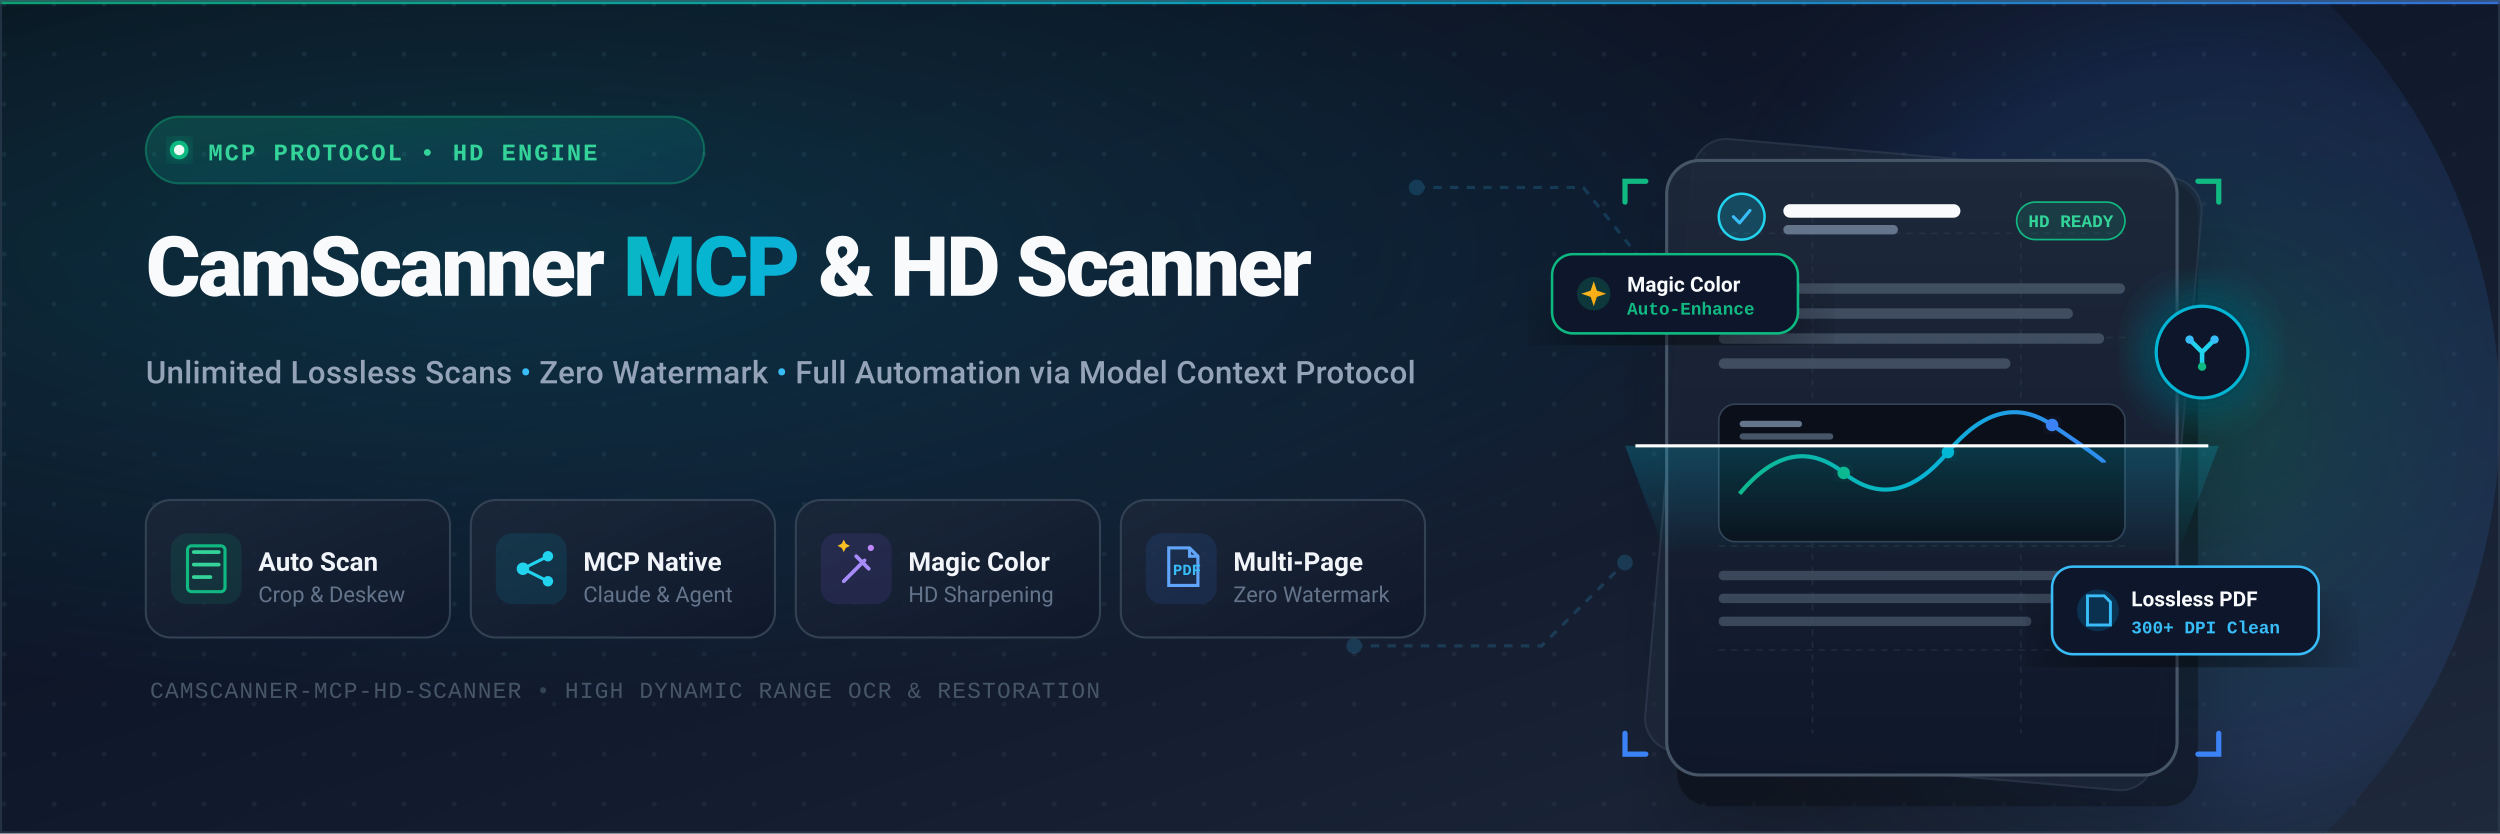
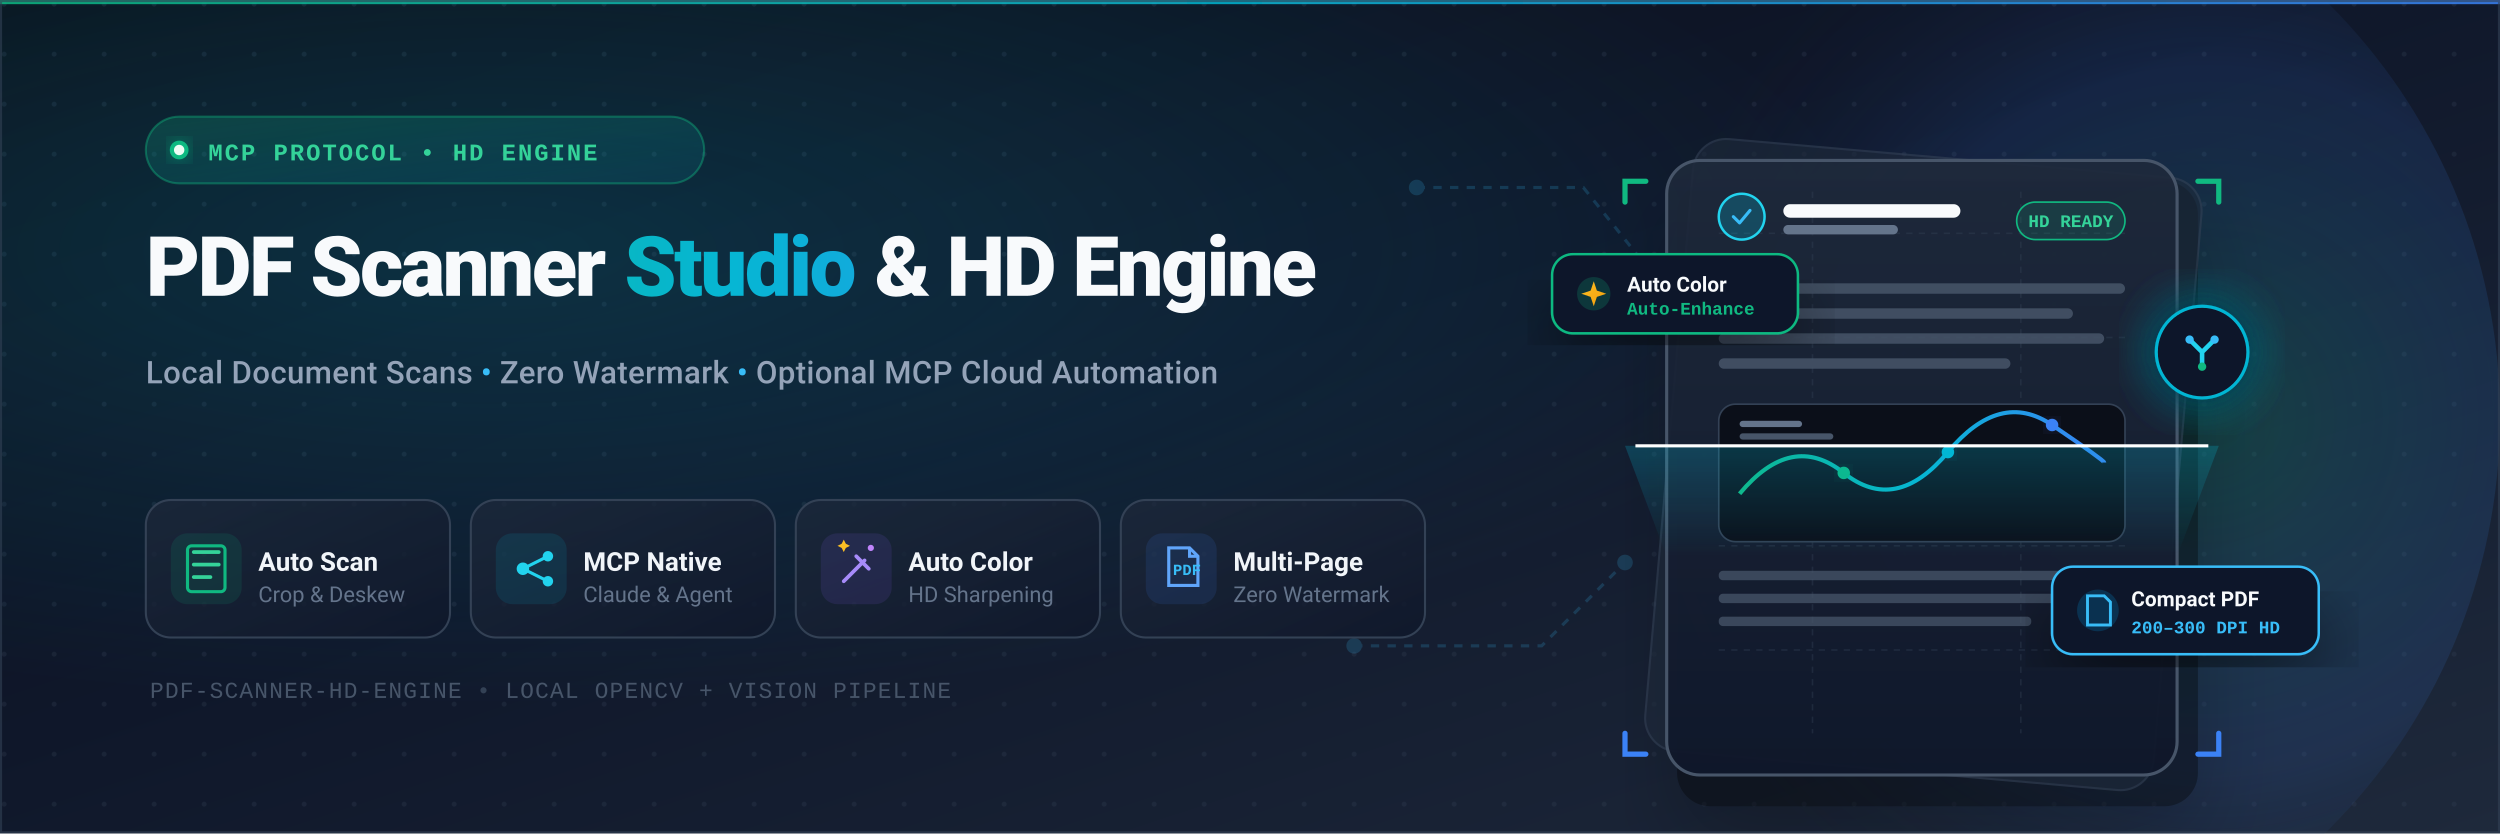
<svg xmlns="http://www.w3.org/2000/svg" viewBox="0 0 1200 400" width="1200" height="400">
  <defs>
    <linearGradient id="bgGradient" x1="0%" y1="0%" x2="100%" y2="100%">
      <stop offset="0%" stop-color="#0b0f19" />
      <stop offset="45%" stop-color="#0f172a" />
      <stop offset="100%" stop-color="#1e293b" />
    </linearGradient>
    <linearGradient id="primaryAccent" x1="0%" y1="0%" x2="100%" y2="0%">
      <stop offset="0%" stop-color="#10b981" />
      <stop offset="50%" stop-color="#06b6d4" />
      <stop offset="100%" stop-color="#3b82f6" />
    </linearGradient>
    <linearGradient id="badgeGrad" x1="0%" y1="0%" x2="100%" y2="100%">
      <stop offset="0%" stop-color="#10b981" stop-opacity="0.22" />
      <stop offset="100%" stop-color="#06b6d4" stop-opacity="0.1" />
    </linearGradient>
    <linearGradient id="scannerBeamGrad" x1="0%" y1="0%" x2="100%" y2="0%">
      <stop offset="0%" stop-color="#10b981" stop-opacity="0" />
      <stop offset="25%" stop-color="#10b981" stop-opacity="0.8" />
      <stop offset="50%" stop-color="#22d3ee" stop-opacity="1" />
      <stop offset="75%" stop-color="#3b82f6" stop-opacity="0.8" />
      <stop offset="100%" stop-color="#3b82f6" stop-opacity="0" />
    </linearGradient>
    <linearGradient id="scanLightArea" x1="0%" y1="0%" x2="0%" y2="100%">
      <stop offset="0%" stop-color="#06b6d4" stop-opacity="0.32" />
      <stop offset="100%" stop-color="#06b6d4" stop-opacity="0" />
    </linearGradient>
    <linearGradient id="docCardGrad" x1="0%" y1="0%" x2="0%" y2="100%">
      <stop offset="0%" stop-color="#1e293b" stop-opacity="0.9" />
      <stop offset="100%" stop-color="#0f172a" stop-opacity="0.95" />
    </linearGradient>
    <linearGradient id="featureCardGrad" x1="0%" y1="0%" x2="100%" y2="100%">
      <stop offset="0%" stop-color="#1e293b" stop-opacity="0.7" />
      <stop offset="100%" stop-color="#0f172a" stop-opacity="0.85" />
    </linearGradient>
    <linearGradient id="sparkleGrad" x1="0%" y1="0%" x2="100%" y2="100%">
      <stop offset="0%" stop-color="#fbbf24" />
      <stop offset="100%" stop-color="#f59e0b" />
    </linearGradient>
    <radialGradient id="glowLeft" cx="20%" cy="30%" r="55%">
      <stop offset="0%" stop-color="#06b6d4" stop-opacity="0.18" />
      <stop offset="100%" stop-color="#06b6d4" stop-opacity="0" />
    </radialGradient>
    <radialGradient id="glowRight" cx="75%" cy="50%" r="50%">
      <stop offset="0%" stop-color="#10b981" stop-opacity="0.22" />
      <stop offset="60%" stop-color="#3b82f6" stop-opacity="0.12" />
      <stop offset="100%" stop-color="#1e293b" stop-opacity="0" />
    </radialGradient>
    <filter id="softGlow" x="-20%" y="-20%" width="140%" height="140%">
      <feGaussianBlur stdDeviation="6" result="blur" />
      <feComposite in="SourceGraphic" in2="blur" operator="over" />
    </filter>
    <filter id="intenseGlow" x="-40%" y="-40%" width="180%" height="180%">
      <feGaussianBlur stdDeviation="10" result="blur1" />
      <feGaussianBlur stdDeviation="4" result="blur2" />
      <feMerge>
        <feMergeNode in="blur1" />
        <feMergeNode in="blur2" />
        <feMergeNode in="SourceGraphic" />
      </feMerge>
    </filter>
    <filter id="cardShadow" x="-10%" y="-10%" width="125%" height="125%">
      <feDropShadow dx="0" dy="16" stdDeviation="20" flood-color="#000000" flood-opacity="0.55" />
    </filter>
    <pattern id="gridDots" x="0" y="0" width="24" height="24" patternUnits="userSpaceOnUse">
      <circle cx="2" cy="2" r="1.2" fill="#334155" fill-opacity="0.3" />
    </pattern>
  </defs>
  <style>
    .font-title { font-family: system-ui, -apple-system, 'Segoe UI', Roboto, Helvetica, Arial, sans-serif; font-weight: 800; }
    .font-body { font-family: system-ui, -apple-system, 'Segoe UI', Roboto, Helvetica, Arial, sans-serif; }
    .font-mono { font-family: 'SF Mono', Consolas, 'Courier New', monospace; }
  </style>
  <rect width="1200" height="400" fill="url(#bgGradient)" />
  <rect width="1200" height="400" fill="url(#gridDots)" />
  <rect width="1200" height="400" fill="url(#glowLeft)" />
  <circle cx="920" cy="200" r="280" fill="url(#glowRight)" />
  <rect x="0" y="0" width="1200" height="2" fill="url(#primaryAccent)" filter="url(#softGlow)" opacity="0.85" />
  <g opacity="0.18" stroke="#38bdf8" stroke-width="1.5" fill="none">
    <path d="M 680 90 L 760 90 L 800 140" stroke-dasharray="4 4" />
    <path d="M 650 310 L 740 310 L 780 270" stroke-dasharray="4 4" />
    <circle cx="680" cy="90" r="3" fill="#38bdf8" />
    <circle cx="800" cy="140" r="3" fill="#38bdf8" />
    <circle cx="650" cy="310" r="3" fill="#38bdf8" />
    <circle cx="780" cy="270" r="3" fill="#38bdf8" />
  </g>
  <g transform="translate(70, 56)">
    <rect width="268" height="32" rx="16" fill="url(#badgeGrad)" stroke="#10b981" stroke-width="1" stroke-opacity="0.4" />
    <circle cx="16" cy="16" r="4.5" fill="#10b981" filter="url(#softGlow)" />
    <circle cx="16" cy="16" r="2.5" fill="#ecfdf5" />
    <text x="30" y="21" fill="#34d399" class="font-mono" font-size="11.5" font-weight="700" letter-spacing="0.08em">MCP PROTOCOL • HD ENGINE</text>
  </g>
  <g transform="translate(70, 142)">
    <text class="font-title" font-size="40" fill="#f8fafc" letter-spacing="-0.03em">
-       CamScanner <tspan fill="url(#primaryAccent)">MCP</tspan> &amp; HD Scanner
+       PDF Scanner <tspan fill="url(#primaryAccent)">Studio</tspan> &amp; HD Engine
    </text>
  </g>
  <g transform="translate(70, 184)">
    <text class="font-body" font-size="15" font-weight="500" fill="#94a3b8" letter-spacing="0.01em">
-       Unlimited Lossless Scans <tspan fill="#38bdf8">•</tspan> Zero Watermark <tspan fill="#38bdf8">•</tspan> Full Automation via Model Context Protocol
+       Local Document Scans <tspan fill="#38bdf8">•</tspan> Zero Watermark <tspan fill="#38bdf8">•</tspan> Optional MCP Cloud Automation
    </text>
  </g>
  <g transform="translate(70, 240)">
    <g transform="translate(0, 0)">
      <rect width="146" height="66" rx="12" fill="url(#featureCardGrad)" stroke="#334155" stroke-width="1" />
      <rect x="12" y="16" width="34" height="34" rx="8" fill="#10b981" fill-opacity="0.12" />
      <path d="M 23 25 L 35 25 M 23 31 L 35 31 M 23 37 L 31 37" stroke="#34d399" stroke-width="1.8" stroke-linecap="round" />
      <rect x="20" y="22" width="18" height="22" rx="2" stroke="#10b981" stroke-width="1.5" fill="none" />
      <text x="54" y="34" fill="#f1f5f9" class="font-body" font-size="12.5" font-weight="700">Auto Scan</text>
      <text x="54" y="49" fill="#64748b" class="font-body" font-size="10.5">Crop &amp; Deskew</text>
    </g>
    <g transform="translate(156, 0)">
      <rect width="146" height="66" rx="12" fill="url(#featureCardGrad)" stroke="#334155" stroke-width="1" />
      <rect x="12" y="16" width="34" height="34" rx="8" fill="#06b6d4" fill-opacity="0.12" />
      <circle cx="25" cy="33" r="3" fill="#22d3ee" />
      <circle cx="37" cy="27" r="2.5" fill="#22d3ee" />
      <circle cx="37" cy="39" r="2.5" fill="#22d3ee" />
      <line x1="25" y1="33" x2="37" y2="27" stroke="#22d3ee" stroke-width="1.5" />
      <line x1="25" y1="33" x2="37" y2="39" stroke="#22d3ee" stroke-width="1.5" />
      <text x="54" y="34" fill="#f1f5f9" class="font-body" font-size="12.5" font-weight="700">MCP Native</text>
      <text x="54" y="49" fill="#64748b" class="font-body" font-size="10.5">Claude &amp; Agent</text>
    </g>
    <g transform="translate(312, 0)">
      <rect width="146" height="66" rx="12" fill="url(#featureCardGrad)" stroke="#334155" stroke-width="1" />
      <rect x="12" y="16" width="34" height="34" rx="8" fill="#8b5cf6" fill-opacity="0.12" />
      <path d="M 23 39 L 33 29 M 29 27 L 35 33" stroke="#a78bfa" stroke-width="1.8" stroke-linecap="round" />
      <path d="M 23 25 L 24 23 L 26 22 L 24 21 L 23 19 L 22 21 L 20 22 L 22 23 Z" fill="#fbbf24" />
      <circle cx="36" cy="23" r="1.5" fill="#c084fc" />
-       <text x="54" y="34" fill="#f1f5f9" class="font-body" font-size="12.5" font-weight="700">Magic Color</text>
+       <text x="54" y="34" fill="#f1f5f9" class="font-body" font-size="12.5" font-weight="700">Auto Color</text>
      <text x="54" y="49" fill="#64748b" class="font-body" font-size="10.5">HD Sharpening</text>
    </g>
    <g transform="translate(468, 0)">
      <rect width="146" height="66" rx="12" fill="url(#featureCardGrad)" stroke="#334155" stroke-width="1" />
      <rect x="12" y="16" width="34" height="34" rx="8" fill="#3b82f6" fill-opacity="0.12" />
      <path d="M 23 23 H 33 L 37 27 V 41 H 23 Z" stroke="#60a5fa" stroke-width="1.5" fill="none" />
      <path d="M 33 23 V 27 H 37" fill="none" stroke="#60a5fa" stroke-width="1.5" />
      <text x="25" y="36" fill="#38bdf8" class="font-mono" font-size="7.5" font-weight="800">PDF</text>
      <text x="54" y="34" fill="#f1f5f9" class="font-body" font-size="12.5" font-weight="700">Multi-Page</text>
      <text x="54" y="49" fill="#64748b" class="font-body" font-size="10.5">Zero Watermark</text>
    </g>
  </g>
  <g transform="translate(72, 335)">
    <text class="font-mono" font-size="11" fill="#475569" letter-spacing="0.05em">
-       CAMSCANNER-MCP-HD-SCANNER <tspan fill="#334155">•</tspan> HIGH DYNAMIC RANGE OCR &amp; RESTORATION
+       PDF-SCANNER-HD-ENGINE <tspan fill="#334155">•</tspan> LOCAL OPENCV + VISION PIPELINE
    </text>
  </g>
  <g transform="translate(730, 42)">
    <rect x="75" y="45" width="250" height="300" rx="16" fill="#000000" opacity="0.4" filter="url(#cardShadow)" />
    <g transform="rotate(5 210 190)">
      <rect x="70" y="35" width="245" height="295" rx="16" fill="#1e293b" stroke="#334155" stroke-width="1" opacity="0.6" />
    </g>
    <rect x="70" y="35" width="245" height="295" rx="16" fill="url(#docCardGrad)" stroke="#475569" stroke-width="1.5" />
    <g stroke="#334155" stroke-width="0.75" opacity="0.4" stroke-dasharray="3 3">
      <line x1="95" y1="70" x2="290" y2="70" />
      <line x1="95" y1="120" x2="290" y2="120" />
      <line x1="95" y1="170" x2="290" y2="170" />
      <line x1="95" y1="220" x2="290" y2="220" />
      <line x1="95" y1="270" x2="290" y2="270" />
      <line x1="140" y1="50" x2="140" y2="310" />
      <line x1="240" y1="50" x2="240" y2="310" />
    </g>
    <circle cx="106" cy="62" r="11" fill="#06b6d4" fill-opacity="0.25" stroke="#22d3ee" stroke-width="1.2" />
    <path d="M 102 62 L 105 65 L 110 59" stroke="#38bdf8" stroke-width="1.5" fill="none" stroke-linecap="round" stroke-linejoin="round" />
    <rect x="126" y="56" width="85" height="6.5" rx="3.25" fill="#f8fafc" />
    <rect x="126" y="66" width="55" height="4.5" rx="2.25" fill="#64748b" />
    <rect x="238" y="55" width="52" height="18" rx="9" fill="#10b981" fill-opacity="0.15" stroke="#10b981" stroke-width="0.8" />
    <text x="264" y="67" fill="#34d399" class="font-mono" font-size="8.5" font-weight="700" text-anchor="middle">HD READY</text>
    <g fill="#475569" opacity="0.85">
      <rect x="95" y="94" width="195" height="5" rx="2.5" />
      <rect x="95" y="106" width="170" height="5" rx="2.5" />
      <rect x="95" y="118" width="185" height="5" rx="2.5" />
      <rect x="95" y="130" width="140" height="5" rx="2.5" />
    </g>
    <rect x="95" y="152" width="195" height="66" rx="8" fill="#0b0f19" stroke="#334155" stroke-width="0.8" />
    <path d="M 105 195 Q 130 165, 155 185 T 205 175 T 255 162 T 280 180" fill="none" stroke="url(#primaryAccent)" stroke-width="2" />
    <circle cx="155" cy="185" r="3" fill="#10b981" filter="url(#softGlow)" />
    <circle cx="205" cy="175" r="3" fill="#06b6d4" filter="url(#softGlow)" />
    <circle cx="255" cy="162" r="3" fill="#3b82f6" filter="url(#softGlow)" />
    <rect x="105" y="160" width="30" height="3" rx="1.5" fill="#64748b" />
    <rect x="105" y="166" width="45" height="3" rx="1.5" fill="#475569" />
    <g fill="#475569" opacity="0.75">
      <rect x="95" y="232" width="195" height="4.5" rx="2" />
      <rect x="95" y="243" width="180" height="4.5" rx="2" />
      <rect x="95" y="254" width="150" height="4.5" rx="2" />
    </g>
    <polygon points="50,172 335,172 315,225 70,225" fill="url(#scanLightArea)" opacity="0.75" />
    <line x1="45" y1="172" x2="340" y2="172" stroke="url(#scannerBeamGrad)" stroke-width="3.5" filter="url(#intenseGlow)" />
    <line x1="55" y1="172" x2="330" y2="172" stroke="#ffffff" stroke-width="1.5" />
    <path d="M 60 45 L 50 45 L 50 55" stroke="#10b981" stroke-width="2.5" fill="none" stroke-linecap="round" />
    <path d="M 325 45 L 335 45 L 335 55" stroke="#10b981" stroke-width="2.5" fill="none" stroke-linecap="round" />
    <path d="M 50 310 L 50 320 L 60 320" stroke="#3b82f6" stroke-width="2.5" fill="none" stroke-linecap="round" />
    <path d="M 335 310 L 335 320 L 325 320" stroke="#3b82f6" stroke-width="2.5" fill="none" stroke-linecap="round" />
    <g transform="translate(15, 80)">
      <rect width="118" height="38" rx="10" fill="#0f172a" stroke="#10b981" stroke-width="1.2" filter="url(#cardShadow)" />
      <circle cx="20" cy="19" r="8" fill="#10b981" fill-opacity="0.2" />
      <path d="M 20 13 L 21.5 17.5 L 26 19 L 21.5 20.5 L 20 25 L 18.5 20.5 L 14 19 L 18.5 17.5 Z" fill="url(#sparkleGrad)" />
-       <text x="36" y="18" fill="#f8fafc" class="font-body" font-size="10" font-weight="700">Magic Color</text>
+       <text x="36" y="18" fill="#f8fafc" class="font-body" font-size="10" font-weight="700">Auto Color</text>
      <text x="36" y="29" fill="#10b981" class="font-mono" font-size="8.5" font-weight="600">Auto-Enhance</text>
    </g>
    <g transform="translate(255, 230)">
      <rect width="128" height="42" rx="10" fill="#0f172a" stroke="#38bdf8" stroke-width="1.2" filter="url(#cardShadow)" />
      <circle cx="22" cy="21" r="10" fill="#0284c7" fill-opacity="0.25" />
      <path d="M 17 14 H 25 L 28 17 V 28 H 17 Z" stroke="#38bdf8" stroke-width="1.4" fill="none" />
-       <text x="38" y="19" fill="#f8fafc" class="font-body" font-size="10" font-weight="700">Lossless PDF</text>
-       <text x="38" y="32" fill="#38bdf8" class="font-mono" font-size="8.5" font-weight="600">300+ DPI Clean</text>
+       <text x="38" y="19" fill="#f8fafc" class="font-body" font-size="10" font-weight="700">Compact PDF</text>
+       <text x="38" y="32" fill="#38bdf8" class="font-mono" font-size="8.5" font-weight="600">200–300 DPI HD</text>
    </g>
    <g transform="translate(305, 105)">
      <circle cx="22" cy="22" r="22" fill="#0f172a" stroke="#06b6d4" stroke-width="1.5" filter="url(#intenseGlow)" />
      <path d="M 16 16 L 22 22 M 28 16 L 22 22 M 22 22 L 22 29" stroke="#22d3ee" stroke-width="2.2" stroke-linecap="round" />
      <circle cx="16" cy="16" r="2" fill="#38bdf8" />
      <circle cx="28" cy="16" r="2" fill="#38bdf8" />
      <circle cx="22" cy="29" r="2" fill="#10b981" />
    </g>
  </g>
  <rect x="0.5" y="0.5" width="1199" height="399" fill="none" stroke="#334155" stroke-width="1" stroke-opacity="0.6" />
</svg>
